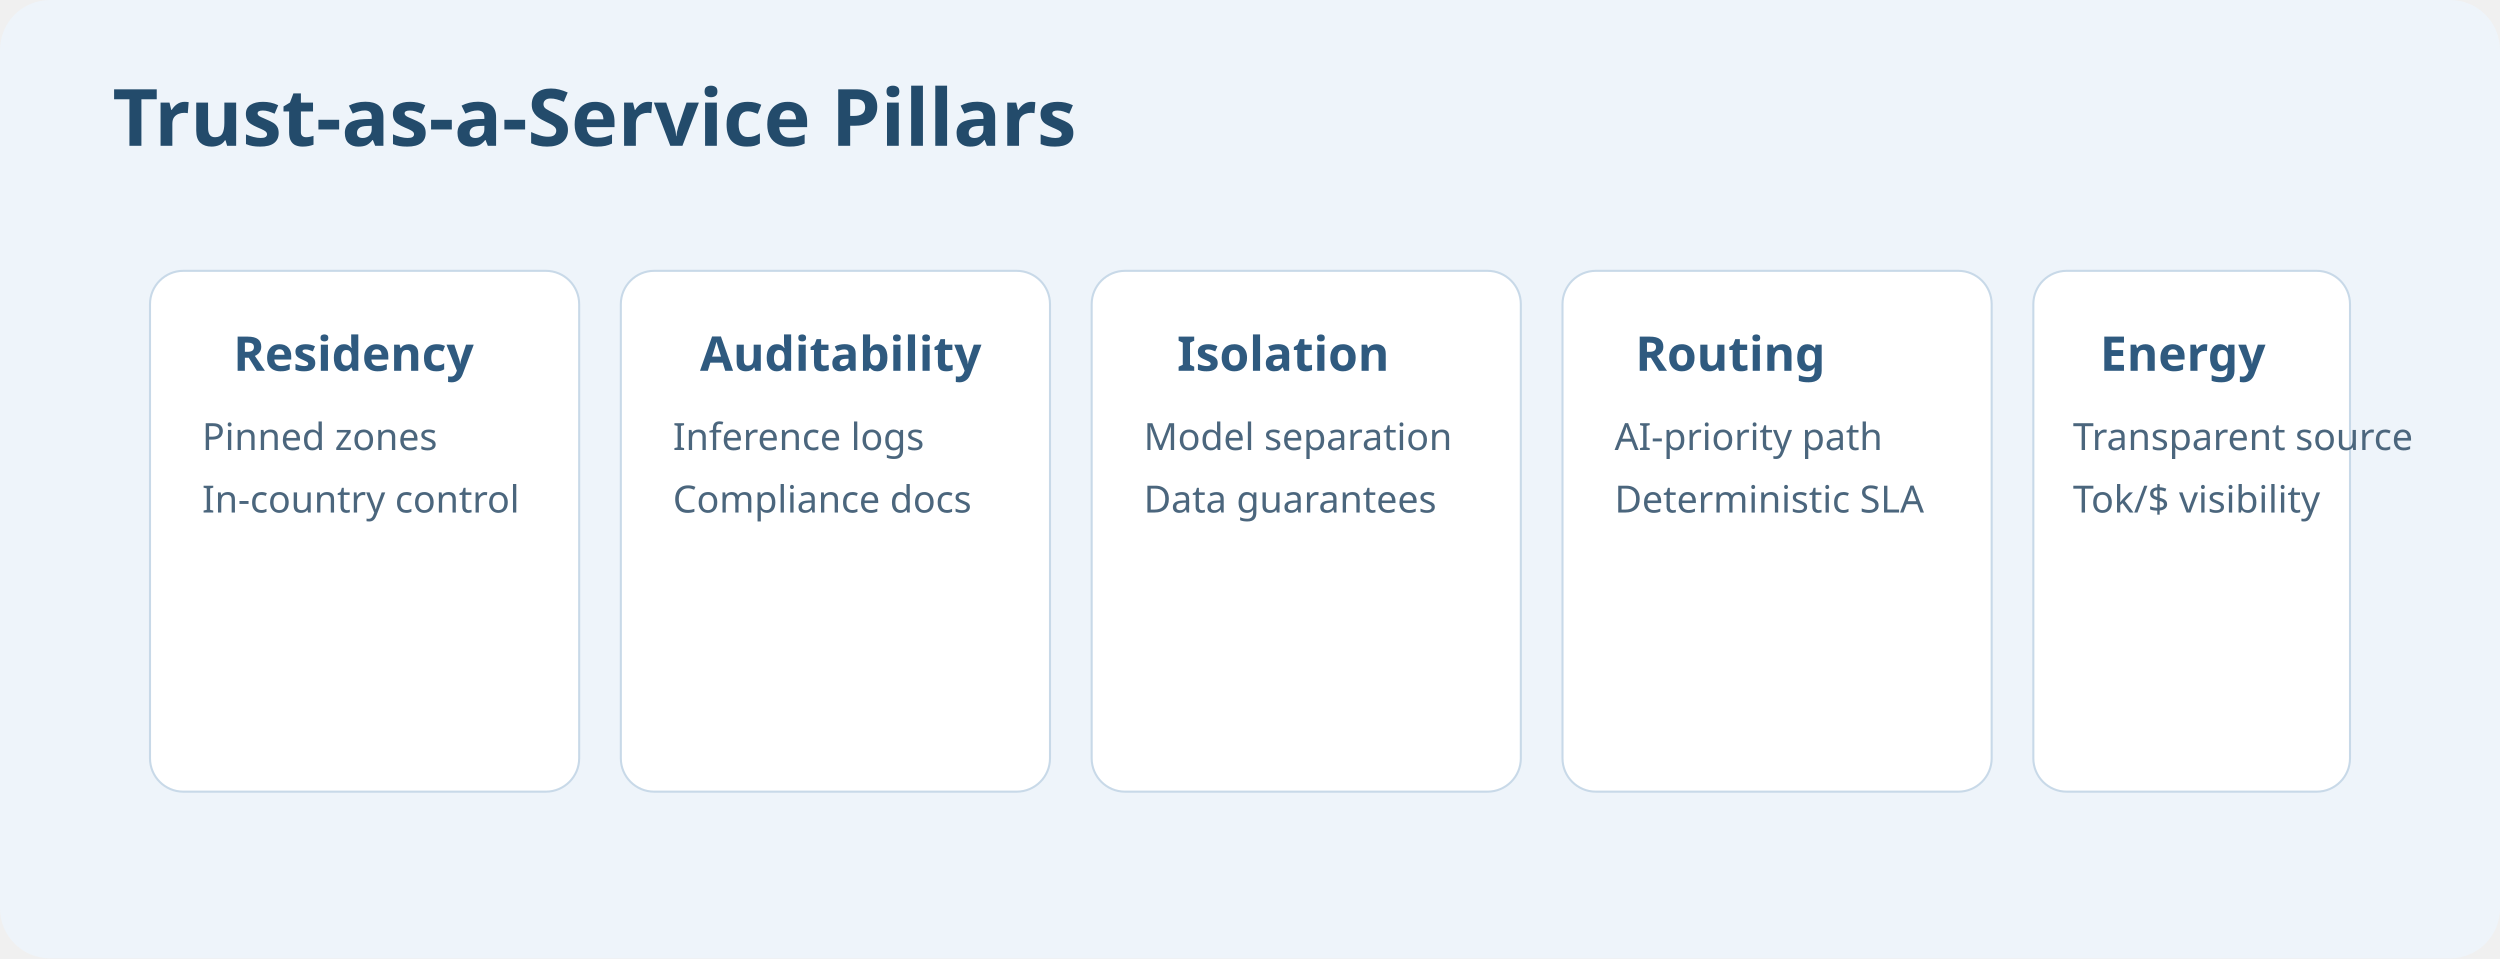
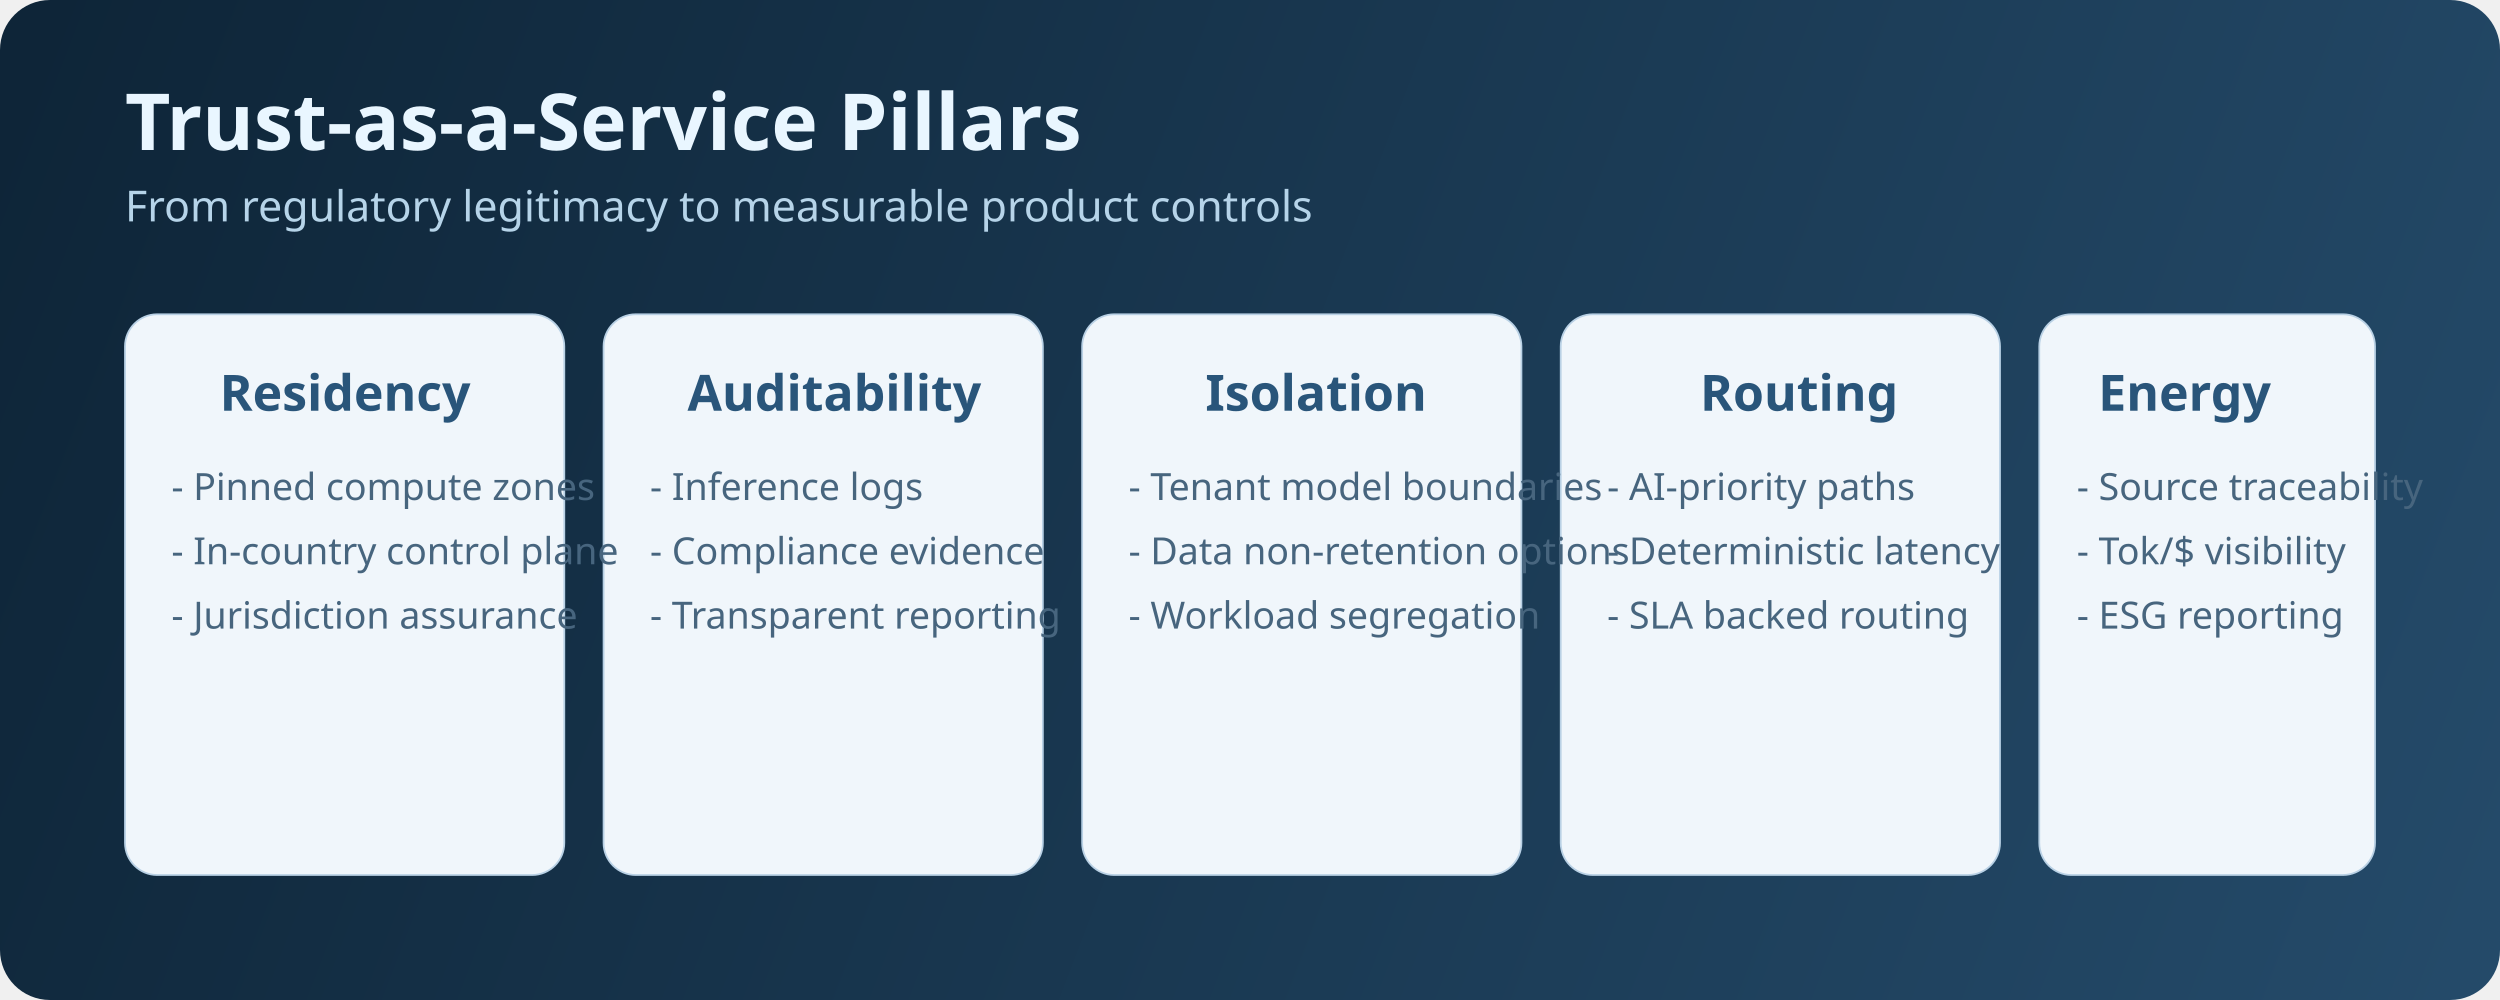
- <svg xmlns="http://www.w3.org/2000/svg" width="1200" height="460" viewBox="0 0 1200 460" fill="none">
-   <rect width="1200" height="460" rx="24" fill="#EEF4FA" />
-   <text x="54" y="70" fill="#234B6B" font-family="Avenir Next, Segoe UI, sans-serif" font-size="38" font-weight="700">Trust-as-a-Service Pillars</text>
+ <svg xmlns="http://www.w3.org/2000/svg" width="1400" height="560" viewBox="0 0 1400 560" fill="none">
+   <defs>
+     <linearGradient id="bg" x1="20" y1="20" x2="1380" y2="540" gradientUnits="userSpaceOnUse">
+       <stop stop-color="#0E2538" />
+       <stop offset="1" stop-color="#244A69" />
+     </linearGradient>
+     <linearGradient id="card" x1="0" y1="0" x2="0" y2="170" gradientUnits="userSpaceOnUse">
+       <stop stop-color="#FFFFFF" />
+       <stop offset="1" stop-color="#F0F6FB" />
+     </linearGradient>
+   </defs>
+   <rect width="1400" height="560" rx="28" fill="url(#bg)" />
+   <text x="70" y="84" fill="#E9F6FF" font-family="Avenir Next, Segoe UI, sans-serif" font-size="44" font-weight="700">Trust-as-a-Service Pillars</text>
+   <text x="70" y="124" fill="#B6D4E9" font-family="Avenir Next, Segoe UI, sans-serif" font-size="24">From regulatory legitimacy to measurable product controls</text>
  <g>
-     <rect x="72" y="130" width="206" height="250" rx="16" fill="#FFFFFF" stroke="#C8D9E8" />
-     <rect x="298" y="130" width="206" height="250" rx="16" fill="#FFFFFF" stroke="#C8D9E8" />
-     <rect x="524" y="130" width="206" height="250" rx="16" fill="#FFFFFF" stroke="#C8D9E8" />
-     <rect x="750" y="130" width="206" height="250" rx="16" fill="#FFFFFF" stroke="#C8D9E8" />
-     <rect x="976" y="130" width="152" height="250" rx="16" fill="#FFFFFF" stroke="#C8D9E8" />
-     <text x="112" y="178" fill="#2F5A7F" font-family="Avenir Next, Segoe UI, sans-serif" font-size="23" font-weight="700">Residency</text>
-     <text x="336" y="178" fill="#2F5A7F" font-family="Avenir Next, Segoe UI, sans-serif" font-size="23" font-weight="700">Auditability</text>
-     <text x="565" y="178" fill="#2F5A7F" font-family="Avenir Next, Segoe UI, sans-serif" font-size="23" font-weight="700">Isolation</text>
-     <text x="785" y="178" fill="#2F5A7F" font-family="Avenir Next, Segoe UI, sans-serif" font-size="23" font-weight="700">Routing</text>
-     <text x="1008" y="178" fill="#2F5A7F" font-family="Avenir Next, Segoe UI, sans-serif" font-size="23" font-weight="700">Energy</text>
-     <text x="97" y="216" fill="#4B667D" font-family="Avenir Next, Segoe UI, sans-serif" font-size="18">Pinned zones</text>
-     <text x="97" y="246" fill="#4B667D" font-family="Avenir Next, Segoe UI, sans-serif" font-size="18">In-country control</text>
-     <text x="323" y="216" fill="#4B667D" font-family="Avenir Next, Segoe UI, sans-serif" font-size="18">Inference logs</text>
-     <text x="323" y="246" fill="#4B667D" font-family="Avenir Next, Segoe UI, sans-serif" font-size="18">Compliance docs</text>
-     <text x="549" y="216" fill="#4B667D" font-family="Avenir Next, Segoe UI, sans-serif" font-size="18">Model separation</text>
-     <text x="549" y="246" fill="#4B667D" font-family="Avenir Next, Segoe UI, sans-serif" font-size="18">Data guarantees</text>
-     <text x="775" y="216" fill="#4B667D" font-family="Avenir Next, Segoe UI, sans-serif" font-size="18">AI-priority path</text>
-     <text x="775" y="246" fill="#4B667D" font-family="Avenir Next, Segoe UI, sans-serif" font-size="18">Deterministic SLA</text>
-     <text x="995" y="216" fill="#4B667D" font-family="Avenir Next, Segoe UI, sans-serif" font-size="18">Transparent source</text>
-     <text x="995" y="246" fill="#4B667D" font-family="Avenir Next, Segoe UI, sans-serif" font-size="18">Tok/$ visibility</text>
+     <rect x="70" y="176" width="246" height="314" rx="18" fill="url(#card)" stroke="#B9D1E5" />
+     <rect x="338" y="176" width="246" height="314" rx="18" fill="url(#card)" stroke="#B9D1E5" />
+     <rect x="606" y="176" width="246" height="314" rx="18" fill="url(#card)" stroke="#B9D1E5" />
+     <rect x="874" y="176" width="246" height="314" rx="18" fill="url(#card)" stroke="#B9D1E5" />
+     <rect x="1142" y="176" width="188" height="314" rx="18" fill="url(#card)" stroke="#B9D1E5" />
+     <text x="123" y="230" fill="#29557A" font-family="Avenir Next, Segoe UI, sans-serif" font-size="28" font-weight="700">Residency</text>
+     <text x="385" y="230" fill="#29557A" font-family="Avenir Next, Segoe UI, sans-serif" font-size="28" font-weight="700">Auditability</text>
+     <text x="675" y="230" fill="#29557A" font-family="Avenir Next, Segoe UI, sans-serif" font-size="28" font-weight="700">Isolation</text>
+     <text x="952" y="230" fill="#29557A" font-family="Avenir Next, Segoe UI, sans-serif" font-size="28" font-weight="700">Routing</text>
+     <text x="1175" y="230" fill="#29557A" font-family="Avenir Next, Segoe UI, sans-serif" font-size="28" font-weight="700">Energy</text>
+     <text x="96" y="280" fill="#47657E" font-family="Avenir Next, Segoe UI, sans-serif" font-size="21">- Pinned compute zones</text>
+     <text x="96" y="316" fill="#47657E" font-family="Avenir Next, Segoe UI, sans-serif" font-size="21">- In-country control plane</text>
+     <text x="96" y="352" fill="#47657E" font-family="Avenir Next, Segoe UI, sans-serif" font-size="21">- Jurisdiction assurance</text>
+     <text x="364" y="280" fill="#47657E" font-family="Avenir Next, Segoe UI, sans-serif" font-size="21">- Inference logs</text>
+     <text x="364" y="316" fill="#47657E" font-family="Avenir Next, Segoe UI, sans-serif" font-size="21">- Compliance evidence</text>
+     <text x="364" y="352" fill="#47657E" font-family="Avenir Next, Segoe UI, sans-serif" font-size="21">- Transparent reporting</text>
+     <text x="632" y="280" fill="#47657E" font-family="Avenir Next, Segoe UI, sans-serif" font-size="21">- Tenant model boundaries</text>
+     <text x="632" y="316" fill="#47657E" font-family="Avenir Next, Segoe UI, sans-serif" font-size="21">- Data non-retention options</text>
+     <text x="632" y="352" fill="#47657E" font-family="Avenir Next, Segoe UI, sans-serif" font-size="21">- Workload segregation</text>
+     <text x="900" y="280" fill="#47657E" font-family="Avenir Next, Segoe UI, sans-serif" font-size="21">- AI-priority paths</text>
+     <text x="900" y="316" fill="#47657E" font-family="Avenir Next, Segoe UI, sans-serif" font-size="21">- Deterministic latency</text>
+     <text x="900" y="352" fill="#47657E" font-family="Avenir Next, Segoe UI, sans-serif" font-size="21">- SLA backed routing</text>
+     <text x="1163" y="280" fill="#47657E" font-family="Avenir Next, Segoe UI, sans-serif" font-size="21">- Source traceability</text>
+     <text x="1163" y="316" fill="#47657E" font-family="Avenir Next, Segoe UI, sans-serif" font-size="21">- Tok/$ visibility</text>
+     <text x="1163" y="352" fill="#47657E" font-family="Avenir Next, Segoe UI, sans-serif" font-size="21">- ESG reporting</text>
  </g>
</svg>
